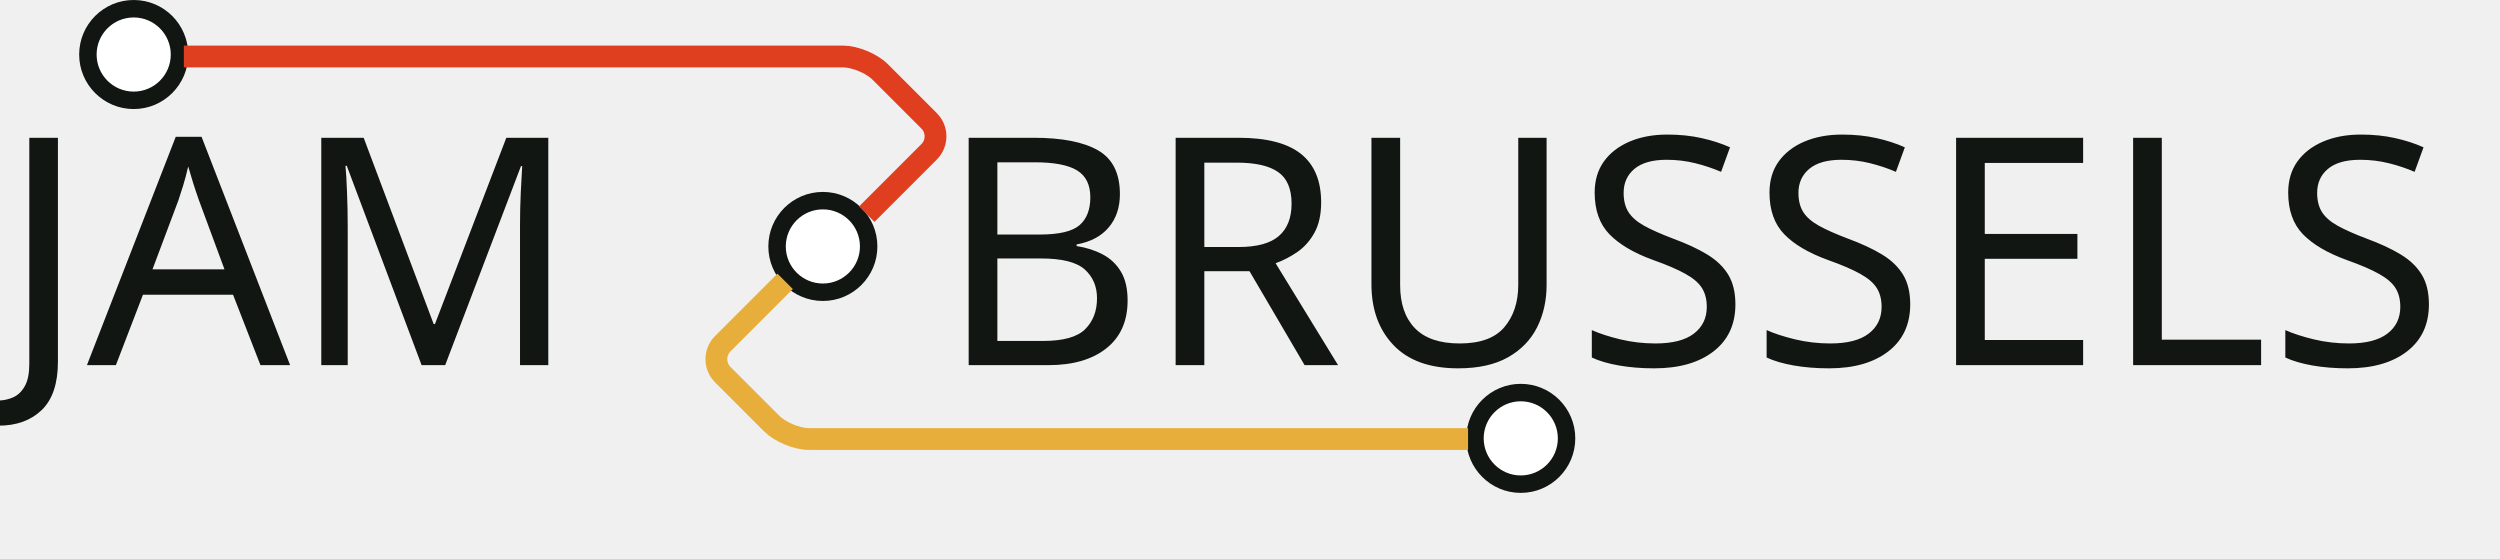
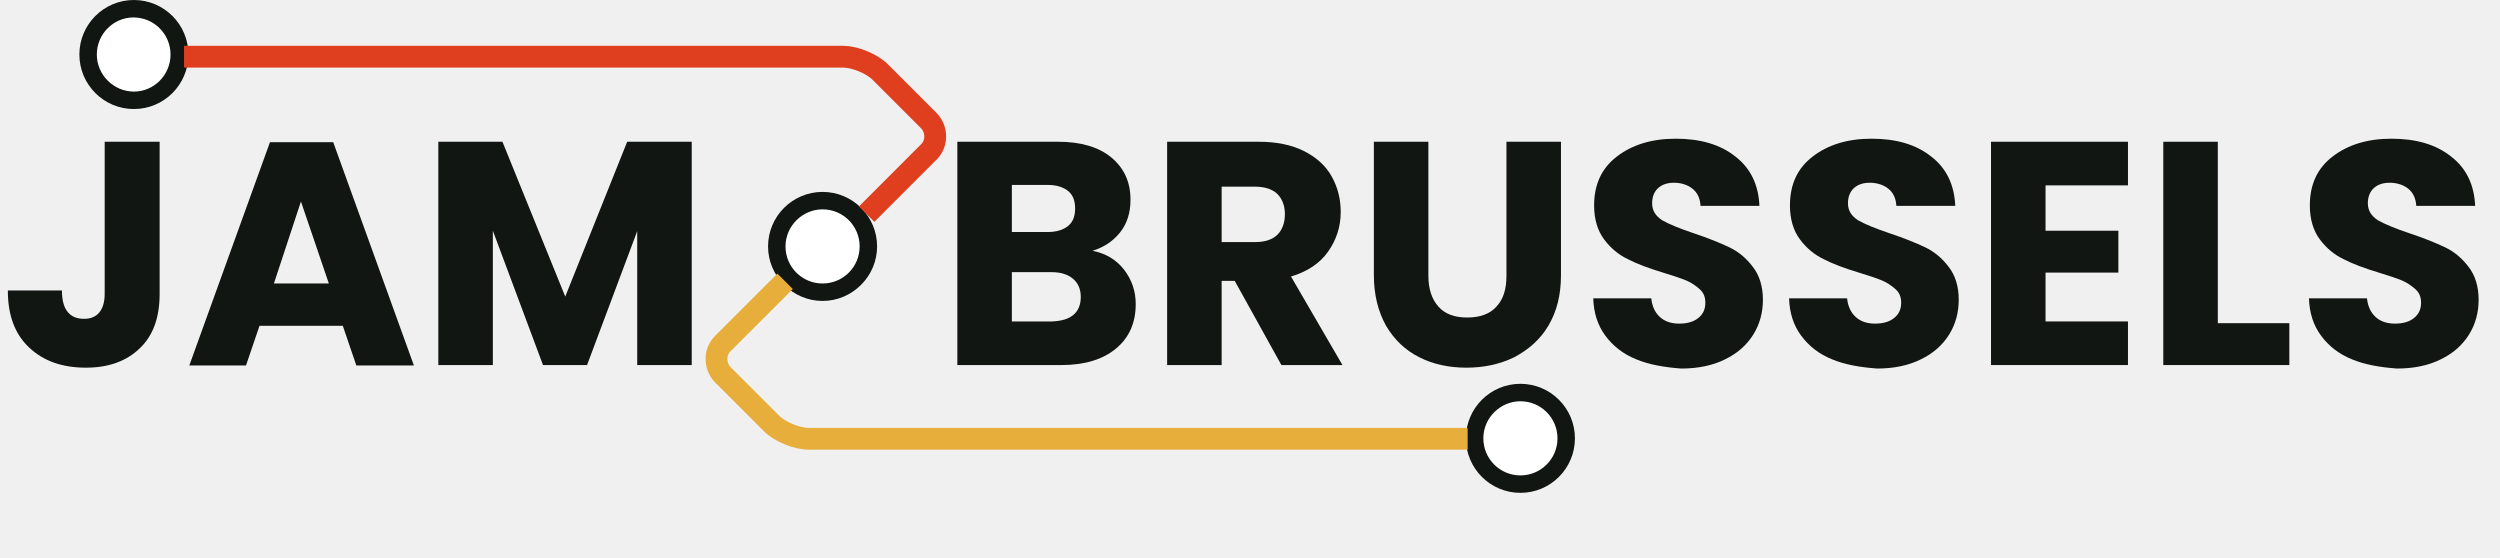
- <svg xmlns="http://www.w3.org/2000/svg" id="Layer_2" data-name="Layer 2" viewBox="0 0 573.15 127.95">
-   <defs>
-     <style>
-       .cls-1, .cls-2 {
-         fill: #111613;
-       }
- 
-       .cls-3 {
-         fill: #fff;
-       }
- 
-       .cls-2 {
-         font-family: Poppins-Bold, Poppins;
-         font-size: 73px;
-       }
- 
-       .cls-4 {
-         stroke: #e8ae3b;
-       }
- 
-       .cls-4, .cls-5 {
-         fill: none;
-         stroke-miterlimit: 10;
-         stroke-width: 5px;
-       }
- 
-       .cls-5 {
-         stroke: #df3f1f;
-       }
-     </style>
-   </defs>
-   <g id="Layer_5" data-name="Layer 5">
+ <svg xmlns="http://www.w3.org/2000/svg" version="1.1" id="Layer_2_00000148637346090264716270000011811328237414935988_" x="0px" y="0px" viewBox="0 0 573.2 127.9" style="enable-background:new 0 0 573.2 127.9;" xml:space="preserve">
+   <style type="text/css">
+ 	.st0{fill:#FFFFFF;}
+ 	.st1{fill:#111613;}
+ 	.st2{enable-background:new    ;}
+ 	.st3{fill:none;stroke:#DF3F1F;stroke-width:5;stroke-miterlimit:10;}
+ 	.st4{fill:none;stroke:#E8AE3B;stroke-width:5;stroke-miterlimit:10;}
+ </style>
+   <g id="Layer_5">
    <g>
-       <circle class="cls-3" cx="188.65" cy="56.5" r="10.5" />
-       <path class="cls-1" d="M188.65,48c4.69,0,8.5,3.81,8.5,8.5s-3.81,8.5-8.5,8.5-8.5-3.81-8.5-8.5,3.81-8.5,8.5-8.5m0-4c-6.9,0-12.5,5.6-12.5,12.5s5.6,12.5,12.5,12.5,12.5-5.6,12.5-12.5-5.6-12.5-12.5-12.5h0Z" />
+       <circle class="st0" cx="188.6" cy="56.5" r="10.5" />
+       <path class="st1" d="M188.6,48c4.7,0,8.5,3.8,8.5,8.5s-3.8,8.5-8.5,8.5s-8.5-3.8-8.5-8.5S184,48,188.6,48 M188.6,44    c-6.9,0-12.5,5.6-12.5,12.5S181.8,69,188.6,69s12.5-5.6,12.5-12.5S195.5,44,188.6,44L188.6,44z" />
    </g>
    <g>
-       <circle class="cls-3" cx="30.65" cy="12.5" r="10.5" />
-       <path class="cls-1" d="M30.65,4c4.69,0,8.5,3.81,8.5,8.5s-3.81,8.5-8.5,8.5-8.5-3.81-8.5-8.5,3.81-8.5,8.5-8.5m0-4c-6.9,0-12.5,5.6-12.5,12.5s5.6,12.5,12.5,12.5,12.5-5.6,12.5-12.5S37.56,0,30.65,0h0Z" />
+       <circle class="st0" cx="30.6" cy="12.5" r="10.5" />
+       <path class="st1" d="M30.6,4c4.7,0,8.5,3.8,8.5,8.5S35.3,21,30.7,21s-8.5-3.8-8.5-8.5S26,4,30.6,4 M30.7,0    c-6.9,0-12.5,5.6-12.5,12.5S23.8,25,30.7,25s12.5-5.6,12.5-12.5S37.6,0,30.7,0C30.6,0,30.6,0,30.7,0z" />
    </g>
    <g>
-       <circle class="cls-3" cx="348.65" cy="100.5" r="10.5" />
-       <path class="cls-1" d="M348.65,92c4.69,0,8.5,3.81,8.5,8.5s-3.81,8.5-8.5,8.5-8.5-3.81-8.5-8.5,3.81-8.5,8.5-8.5m0-4c-6.9,0-12.5,5.6-12.5,12.5s5.6,12.5,12.5,12.5,12.5-5.6,12.5-12.5-5.6-12.5-12.5-12.5h0Z" />
+       <circle class="st0" cx="348.6" cy="100.5" r="10.5" />
+       <path class="st1" d="M348.6,92c4.7,0,8.5,3.8,8.5,8.5s-3.8,8.5-8.5,8.5s-8.5-3.8-8.5-8.5S344,92,348.6,92 M348.6,88    c-6.9,0-12.5,5.6-12.5,12.5s5.6,12.5,12.5,12.5s12.5-5.6,12.5-12.5S355.5,88,348.6,88L348.6,88z" />
    </g>
-     <text class="cls-2" transform="translate(0 83.71)">
-       <tspan x="0" y="0">JAM</tspan>
-     </text>
-     <text class="cls-2" transform="translate(215 83.71)">
-       <tspan x="0" y="0">BRUSSELS</tspan>
-     </text>
-     <path class="cls-5" d="M198.71,49.1l14.31-14.31c1.94-1.94,1.94-5.13,0-7.07l-11.23-11.23c-1.94-1.94-5.79-3.54-8.54-3.54H42.15" />
-     <path class="cls-4" d="M180,64.5l-14.31,14.31c-1.94,1.94-1.94,5.13,0,7.07l11.23,11.23c1.94,1.94,5.79,3.54,8.54,3.54h151.11" />
+     <g class="st2">
+       <path class="st1" d="M36.6,32.5v34.9c0,5.4-1.5,9.6-4.6,12.5c-3,2.9-7.1,4.4-12.3,4.4c-5.4,0-9.7-1.5-13-4.6    c-3.3-3.1-4.9-7.4-4.9-13.1h12.4c0,2.1,0.4,3.8,1.3,4.9c0.9,1.1,2.1,1.6,3.8,1.6c1.5,0,2.7-0.5,3.5-1.5c0.8-1,1.2-2.4,1.2-4.2    V32.5H36.6z" />
+       <path class="st1" d="M78.6,74.7H59.5l-3.1,9.1H43.4l18.5-51.2h14.5l18.5,51.2H81.7L78.6,74.7z M75.4,65l-6.4-18.8L62.8,65H75.4z" />
+       <path class="st1" d="M158.6,32.5v51.2h-12.5V53l-11.5,30.7h-10.1L113,52.9v30.8h-12.5V32.5h14.7l14.4,35.5l14.2-35.5H158.6z" />
+     </g>
+     <g class="st2">
+       <path class="st1" d="M257.7,61.8c1.8,2.3,2.7,5,2.7,7.9c0,4.3-1.5,7.7-4.5,10.2c-3,2.5-7.2,3.8-12.5,3.8h-23.9V32.5h23.1    c5.2,0,9.3,1.2,12.2,3.6c2.9,2.4,4.4,5.6,4.4,9.7c0,3-0.8,5.5-2.4,7.5c-1.6,2-3.7,3.4-6.3,4.2C253.5,58.1,255.9,59.5,257.7,61.8z     M232,53.2h8.2c2,0,3.6-0.5,4.7-1.4c1.1-0.9,1.6-2.2,1.6-4s-0.5-3.1-1.6-4c-1.1-0.9-2.7-1.4-4.7-1.4H232V53.2z M246.1,72.2    c1.1-0.9,1.7-2.3,1.7-4.1c0-1.8-0.6-3.2-1.8-4.2c-1.2-1-2.8-1.5-4.9-1.5H232v11.3h9.2C243.3,73.6,244.9,73.2,246.1,72.2z" />
+       <path class="st1" d="M293.8,83.7l-10.7-19.3h-3v19.3h-12.5V32.5h21c4,0,7.5,0.7,10.3,2.1c2.8,1.4,5,3.3,6.4,5.8    c1.4,2.5,2.1,5.2,2.1,8.2c0,3.4-1,6.4-2.9,9.1c-1.9,2.7-4.8,4.6-8.5,5.7l11.8,20.3H293.8z M280.1,55.5h7.7c2.3,0,4-0.6,5.1-1.7    c1.1-1.1,1.7-2.7,1.7-4.7c0-1.9-0.6-3.5-1.7-4.6c-1.1-1.1-2.9-1.7-5.1-1.7h-7.7V55.5z" />
+       <path class="st1" d="M327.5,32.5v30.7c0,3.1,0.8,5.4,2.3,7.1c1.5,1.7,3.7,2.5,6.6,2.5s5.2-0.8,6.7-2.5c1.6-1.7,2.3-4,2.3-7.1V32.5    h12.5v30.6c0,4.6-1,8.4-2.9,11.6c-1.9,3.2-4.6,5.5-7.8,7.2c-3.3,1.6-6.9,2.4-11,2.4c-4,0-7.7-0.8-10.8-2.4c-3.2-1.6-5.7-4-7.6-7.2    c-1.8-3.2-2.8-7.1-2.8-11.6V32.5H327.5z" />
+       <path class="st1" d="M375.2,82.4c-3-1.2-5.3-3-7.1-5.4c-1.8-2.4-2.7-5.3-2.8-8.6h13.3c0.2,1.9,0.9,3.3,2,4.3    c1.1,1,2.6,1.5,4.4,1.5c1.8,0,3.3-0.4,4.4-1.3c1.1-0.9,1.6-2,1.6-3.5c0-1.3-0.4-2.3-1.3-3.1c-0.9-0.8-1.9-1.5-3.1-2    c-1.2-0.5-3-1.1-5.3-1.8c-3.3-1-6-2-8.1-3.1c-2.1-1-3.9-2.5-5.4-4.5c-1.5-2-2.3-4.6-2.3-7.8c0-4.8,1.7-8.5,5.2-11.2    s8-4.1,13.5-4.1c5.6,0,10.2,1.3,13.7,4.1c3.5,2.7,5.3,6.5,5.5,11.3h-13.5c-0.1-1.7-0.7-3-1.8-3.9c-1.1-0.9-2.6-1.4-4.3-1.4    c-1.5,0-2.7,0.4-3.6,1.2c-0.9,0.8-1.4,2-1.4,3.5c0,1.7,0.8,2.9,2.3,3.9c1.6,0.9,4,1.9,7.3,3c3.3,1.1,6,2.2,8.1,3.2    c2.1,1,3.9,2.5,5.4,4.5c1.5,1.9,2.3,4.5,2.3,7.5c0,2.9-0.7,5.6-2.2,8c-1.5,2.4-3.6,4.3-6.5,5.7c-2.8,1.4-6.2,2.1-10,2.1    C381.5,84.2,378.1,83.6,375.2,82.4z" />
+       <path class="st1" d="M420.1,82.4c-3-1.2-5.3-3-7.1-5.4c-1.8-2.4-2.7-5.3-2.8-8.6h13.3c0.2,1.9,0.9,3.3,2,4.3    c1.1,1,2.6,1.5,4.4,1.5c1.8,0,3.3-0.4,4.4-1.3c1.1-0.9,1.6-2,1.6-3.5c0-1.3-0.4-2.3-1.3-3.1c-0.9-0.8-1.9-1.5-3.1-2    c-1.2-0.5-3-1.1-5.3-1.8c-3.3-1-6-2-8.1-3.1c-2.1-1-3.9-2.5-5.4-4.5c-1.5-2-2.3-4.6-2.3-7.8c0-4.8,1.7-8.5,5.2-11.2    s8-4.1,13.5-4.1c5.6,0,10.2,1.3,13.7,4.1c3.5,2.7,5.3,6.5,5.5,11.3h-13.5c-0.1-1.7-0.7-3-1.8-3.9c-1.1-0.9-2.6-1.4-4.3-1.4    c-1.5,0-2.7,0.4-3.6,1.2c-0.9,0.8-1.4,2-1.4,3.5c0,1.7,0.8,2.9,2.3,3.9c1.6,0.9,4,1.9,7.3,3c3.3,1.1,6,2.2,8.1,3.2    c2.1,1,3.9,2.5,5.4,4.5c1.5,1.9,2.3,4.5,2.3,7.5c0,2.9-0.7,5.6-2.2,8c-1.5,2.4-3.6,4.3-6.5,5.7c-2.8,1.4-6.2,2.1-10,2.1    C426.4,84.2,423,83.6,420.1,82.4z" />
+       <path class="st1" d="M469,42.5v10.4h16.7v9.6H469v11.2h18.9v10h-31.4V32.5h31.4v10H469z" />
+       <path class="st1" d="M508.5,74.1h16.4v9.6H496V32.5h12.5V74.1z" />
+       <path class="st1" d="M539.3,82.4c-3-1.2-5.3-3-7.1-5.4c-1.8-2.4-2.7-5.3-2.8-8.6h13.3c0.2,1.9,0.9,3.3,2,4.3    c1.1,1,2.6,1.5,4.4,1.5c1.8,0,3.3-0.4,4.4-1.3c1.1-0.9,1.6-2,1.6-3.5c0-1.3-0.4-2.3-1.3-3.1c-0.9-0.8-1.9-1.5-3.1-2    c-1.2-0.5-3-1.1-5.3-1.8c-3.3-1-6-2-8.1-3.1c-2.1-1-3.9-2.5-5.4-4.5c-1.5-2-2.3-4.6-2.3-7.8c0-4.8,1.7-8.5,5.2-11.2    c3.5-2.7,8-4.1,13.5-4.1c5.6,0,10.2,1.3,13.7,4.1c3.5,2.7,5.3,6.5,5.5,11.3h-13.5c-0.1-1.7-0.7-3-1.8-3.9    c-1.1-0.9-2.6-1.4-4.3-1.4c-1.5,0-2.7,0.4-3.6,1.2c-0.9,0.8-1.4,2-1.4,3.5c0,1.7,0.8,2.9,2.3,3.9c1.6,0.9,4,1.9,7.3,3    c3.3,1.1,6,2.2,8.1,3.2c2.1,1,3.9,2.5,5.4,4.5c1.5,1.9,2.3,4.5,2.3,7.5c0,2.9-0.7,5.6-2.2,8c-1.5,2.4-3.6,4.3-6.5,5.7    c-2.8,1.4-6.2,2.1-10,2.1C545.6,84.2,542.2,83.6,539.3,82.4z" />
+     </g>
+     <path class="st3" d="M198.7,49.1L213,34.8c1.9-1.9,1.9-5.1,0-7.1l-11.2-11.2c-1.9-1.9-5.8-3.5-8.5-3.5H42.2" />
+     <path class="st4" d="M180,64.5l-14.3,14.3c-1.9,1.9-1.9,5.1,0,7.1l11.2,11.2c1.9,1.9,5.8,3.5,8.5,3.5h151.1" />
  </g>
</svg>
